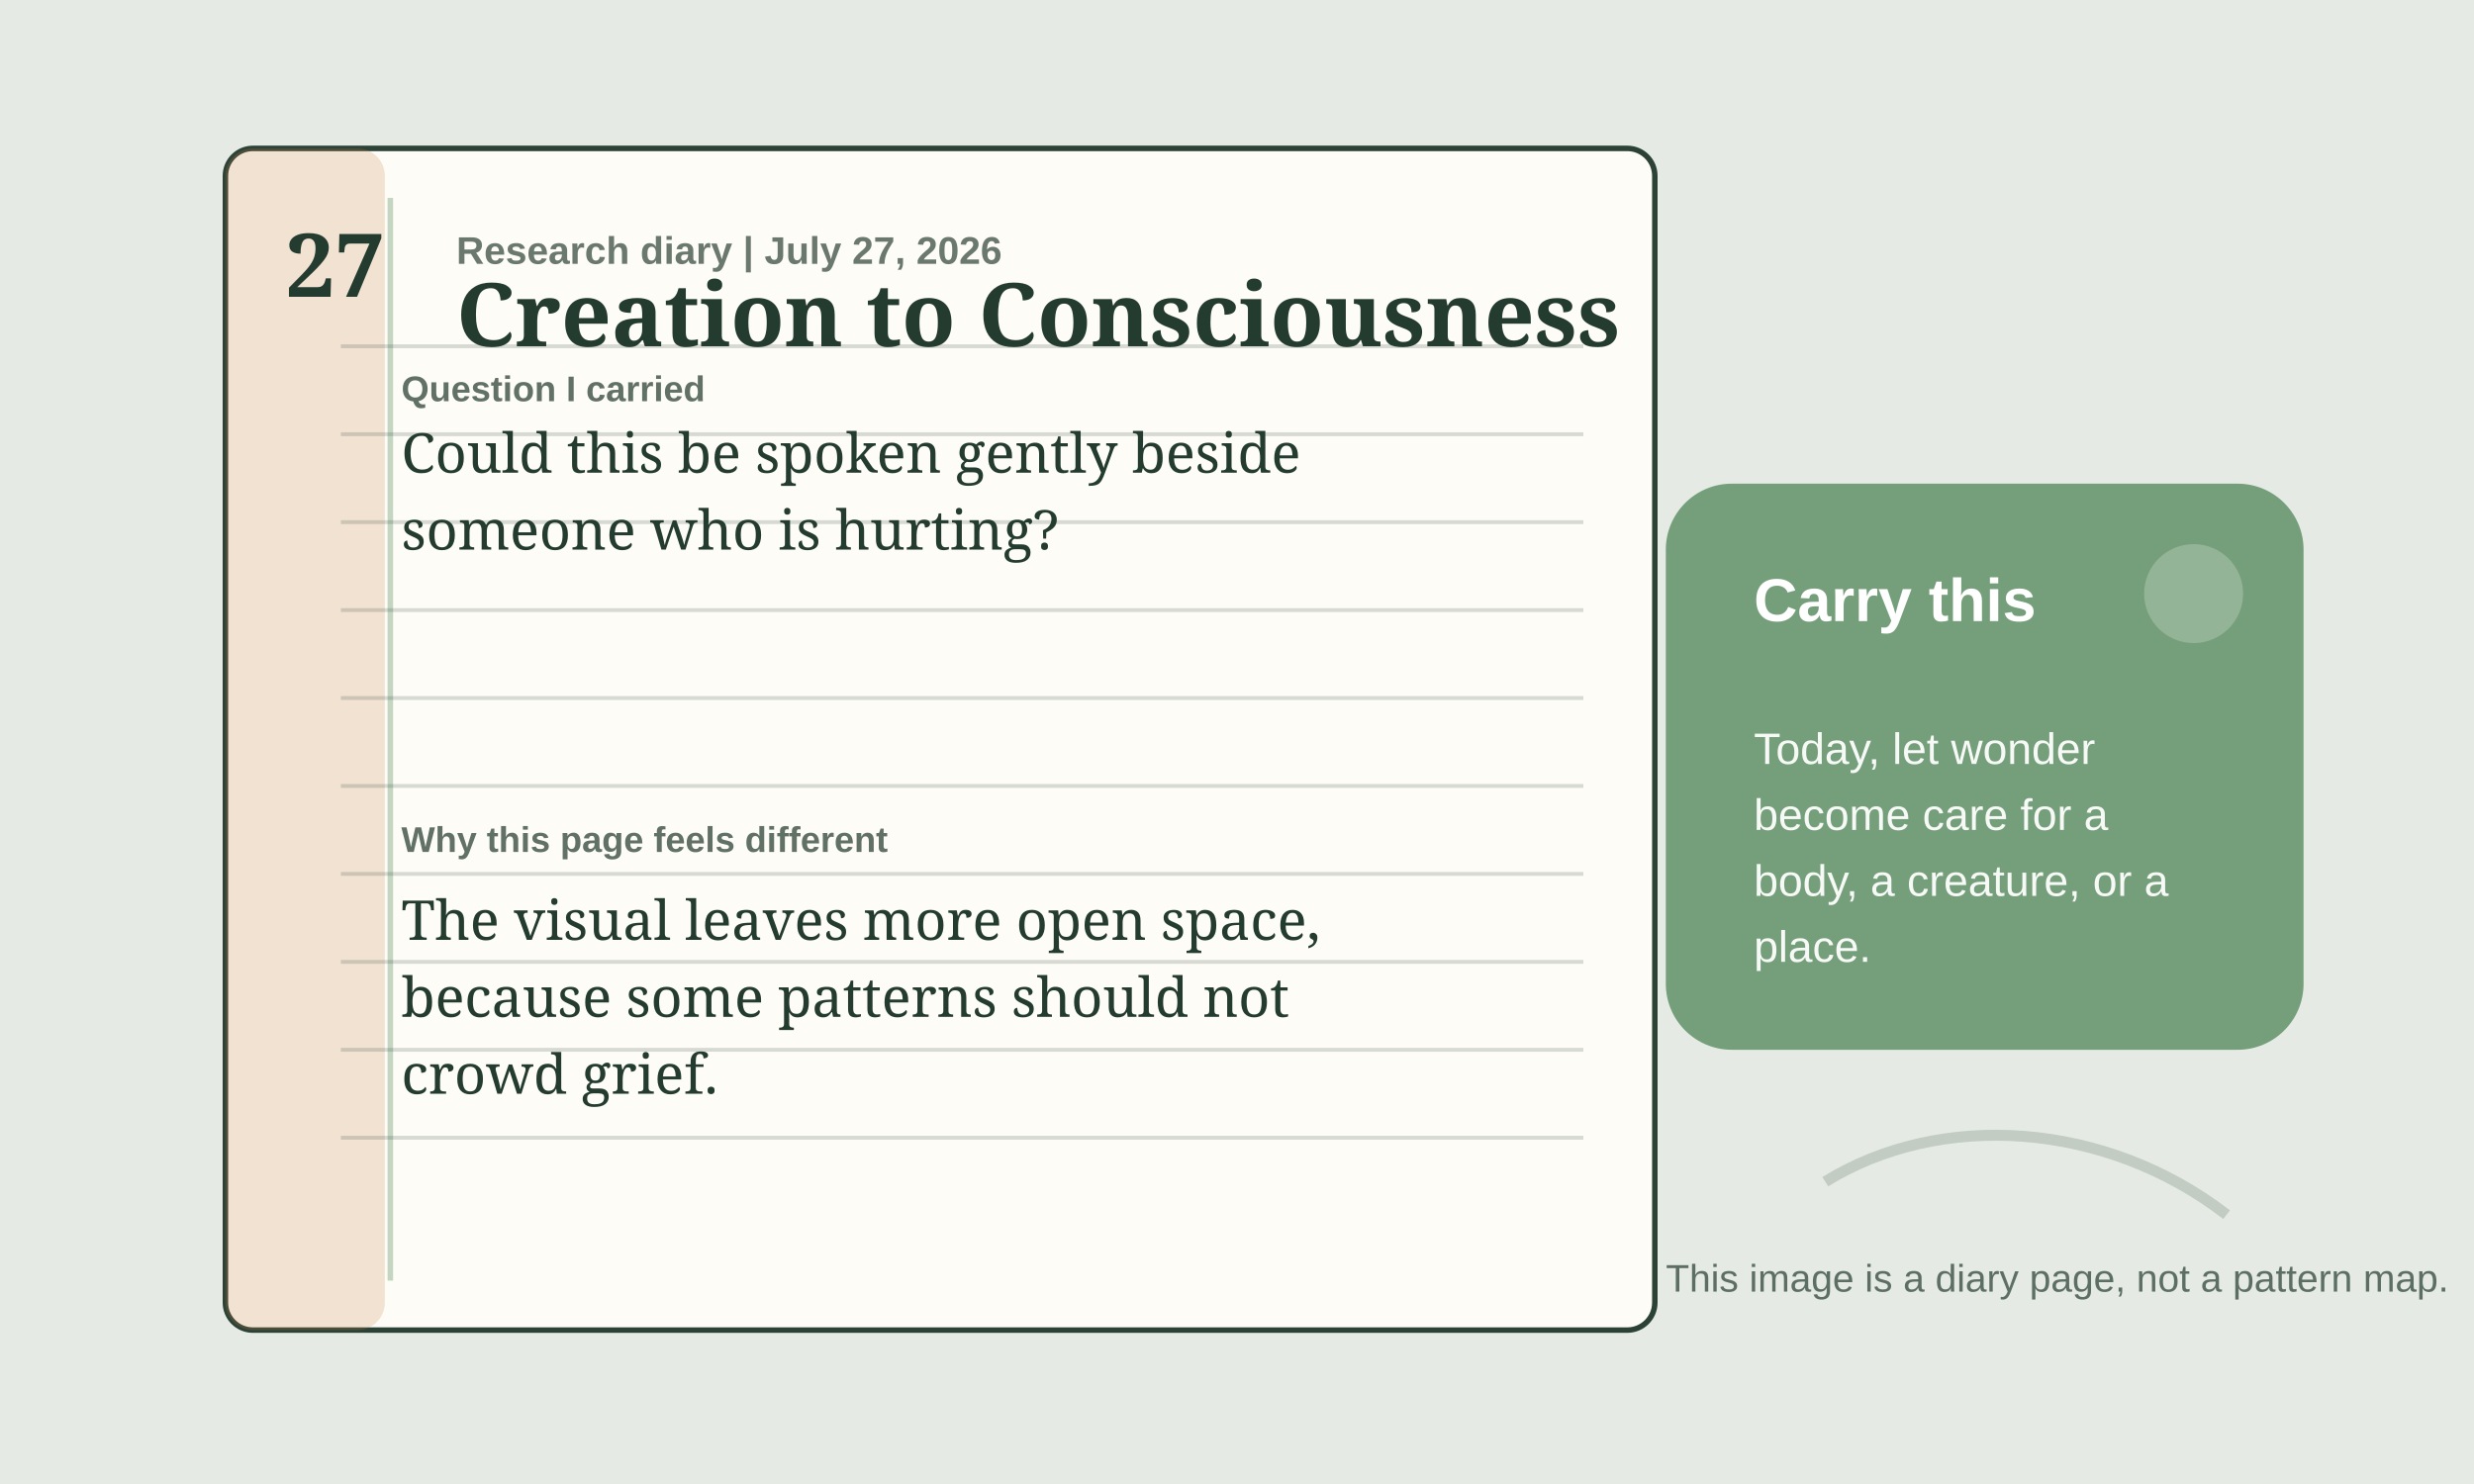
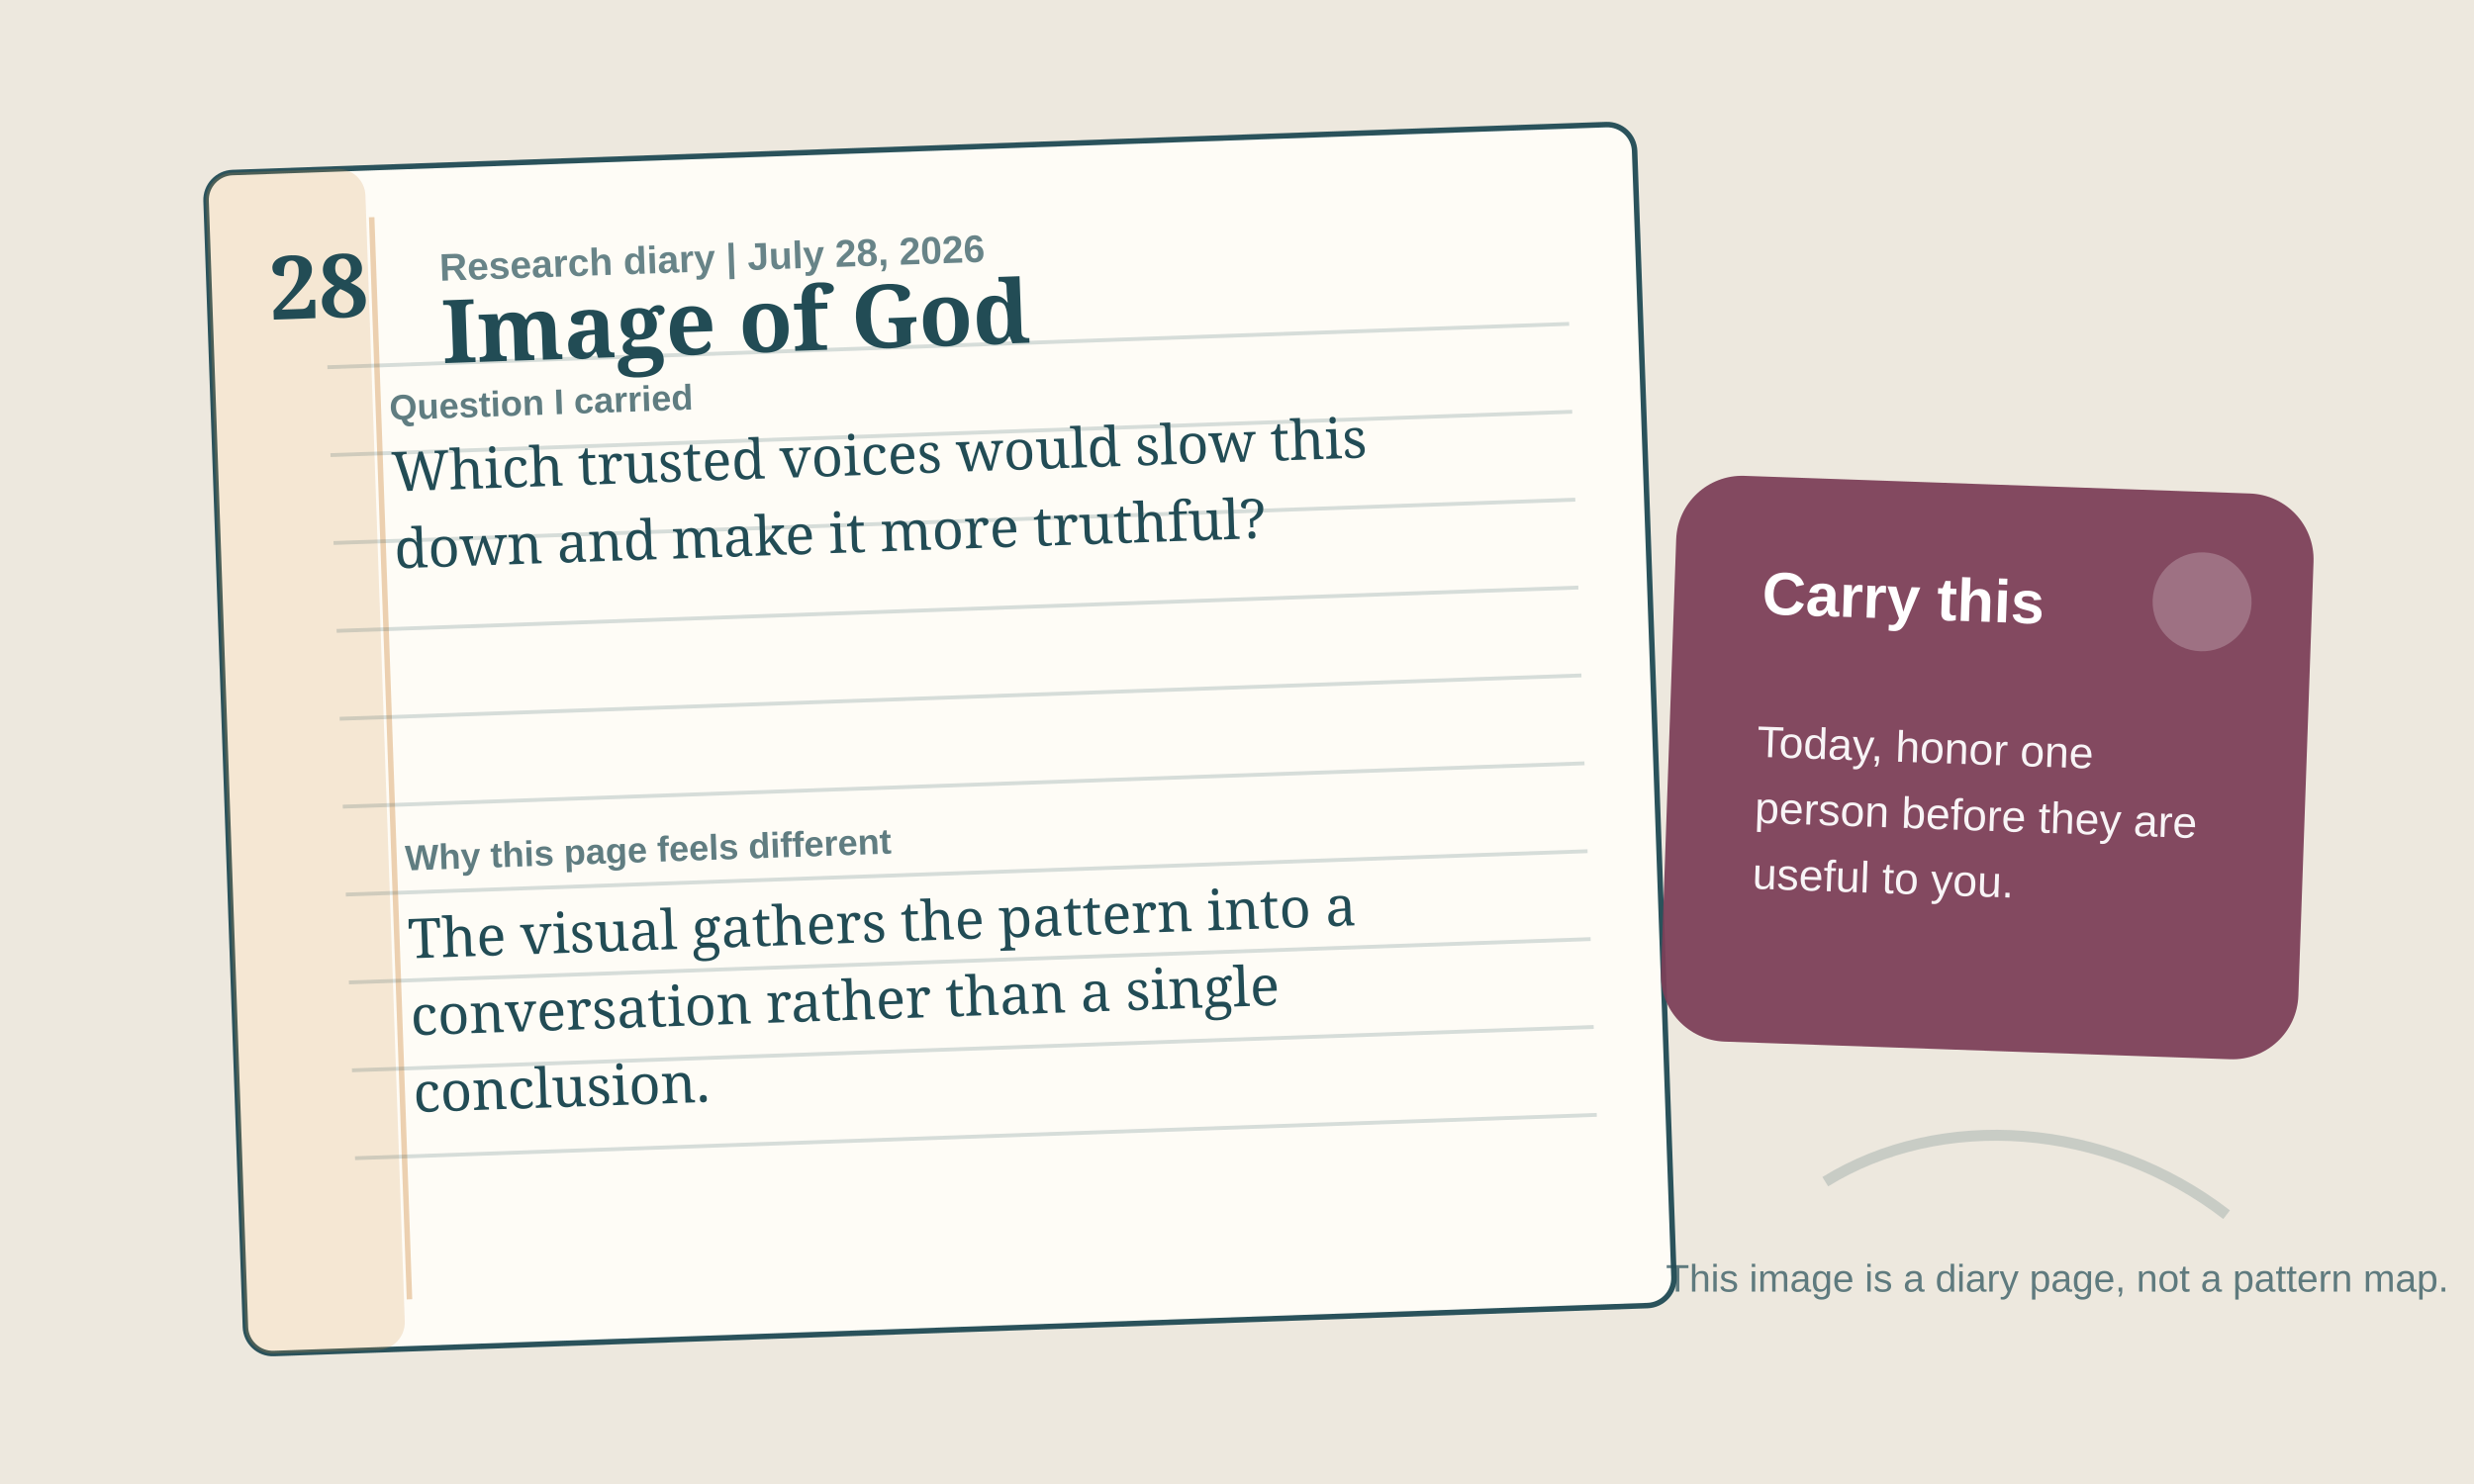
<svg xmlns="http://www.w3.org/2000/svg" width="900" height="540" viewBox="0 0 900 540" role="img" aria-labelledby="title desc">
  <style>
-     .eyebrow { font: 700 14px Arial, sans-serif; letter-spacing: 0; fill: #243b2f; opacity: 0.68; }
-     .title { font: 700 32px Georgia, serif; letter-spacing: 0; fill: #243b2f; }
-     .diary { font: 20px Georgia, serif; letter-spacing: 0; fill: #243b2f; }
-     .label { font: 700 13px Arial, sans-serif; letter-spacing: 0; fill: #243b2f; opacity: 0.72; }
+     .eyebrow { font: 700 14px Arial, sans-serif; letter-spacing: 0; fill: #224c55; opacity: 0.68; }
+     .title { font: 700 32px Georgia, serif; letter-spacing: 0; fill: #224c55; }
+     .diary { font: 20px Georgia, serif; letter-spacing: 0; fill: #224c55; }
+     .label { font: 700 13px Arial, sans-serif; letter-spacing: 0; fill: #224c55; opacity: 0.72; }
    .cardtitle { font: 700 22px Arial, sans-serif; letter-spacing: 0; fill: #ffffff; }
    .cardtext { font: 16px Arial, sans-serif; letter-spacing: 0; fill: #ffffff; opacity: 0.94; }
-     .small { font: 14px Arial, sans-serif; letter-spacing: 0; fill: #243b2f; opacity: 0.70; }
+     .small { font: 14px Arial, sans-serif; letter-spacing: 0; fill: #224c55; opacity: 0.70; }
  </style>
-   <rect width="900" height="540" fill="#eef3ed" />
-   <rect x="0" y="0" width="900" height="540" fill="#243b2f" opacity="0.05" />
-   <g transform="rotate(0 340 270)">
-     <rect x="82" y="54" width="520" height="430" rx="10" fill="#fffdf7" stroke="#243b2f" stroke-width="2" opacity="0.96" />
-     <rect x="82" y="54" width="58" height="430" rx="10" fill="#c47a43" opacity="0.20" />
-     <line x1="142" y1="72" x2="142" y2="466" stroke="#6e9a74" stroke-width="2" opacity="0.40" />
-     <line x1="124" y1="126" x2="576" y2="126" stroke="#243b2f" stroke-width="1.4" opacity="0.18" />
-     <line x1="124" y1="158" x2="576" y2="158" stroke="#243b2f" stroke-width="1.4" opacity="0.18" />
-     <line x1="124" y1="190" x2="576" y2="190" stroke="#243b2f" stroke-width="1.4" opacity="0.18" />
-     <line x1="124" y1="222" x2="576" y2="222" stroke="#243b2f" stroke-width="1.4" opacity="0.18" />
-     <line x1="124" y1="254" x2="576" y2="254" stroke="#243b2f" stroke-width="1.4" opacity="0.18" />
-     <line x1="124" y1="286" x2="576" y2="286" stroke="#243b2f" stroke-width="1.4" opacity="0.18" />
-     <line x1="124" y1="318" x2="576" y2="318" stroke="#243b2f" stroke-width="1.4" opacity="0.18" />
-     <line x1="124" y1="350" x2="576" y2="350" stroke="#243b2f" stroke-width="1.4" opacity="0.18" />
-     <line x1="124" y1="382" x2="576" y2="382" stroke="#243b2f" stroke-width="1.4" opacity="0.18" />
-     <line x1="124" y1="414" x2="576" y2="414" stroke="#243b2f" stroke-width="1.4" opacity="0.18" />
-     <text x="166" y="96" class="eyebrow">Research diary | July 27, 2026</text>
-     <text x="166" y="126" class="title">Creation to Consciousness</text>
+   <rect width="900" height="540" fill="#f7efe5" />
+   <rect x="0" y="0" width="900" height="540" fill="#224c55" opacity="0.05" />
+   <g transform="rotate(-2 340 270)">
+     <rect x="82" y="54" width="520" height="430" rx="10" fill="#fffdf7" stroke="#224c55" stroke-width="2" opacity="0.96" />
+     <rect x="82" y="54" width="58" height="430" rx="10" fill="#d18f46" opacity="0.20" />
+     <line x1="142" y1="72" x2="142" y2="466" stroke="#d18f46" stroke-width="2" opacity="0.40" />
+     <line x1="124" y1="126" x2="576" y2="126" stroke="#224c55" stroke-width="1.4" opacity="0.18" />
+     <line x1="124" y1="158" x2="576" y2="158" stroke="#224c55" stroke-width="1.4" opacity="0.18" />
+     <line x1="124" y1="190" x2="576" y2="190" stroke="#224c55" stroke-width="1.4" opacity="0.18" />
+     <line x1="124" y1="222" x2="576" y2="222" stroke="#224c55" stroke-width="1.4" opacity="0.18" />
+     <line x1="124" y1="254" x2="576" y2="254" stroke="#224c55" stroke-width="1.4" opacity="0.18" />
+     <line x1="124" y1="286" x2="576" y2="286" stroke="#224c55" stroke-width="1.4" opacity="0.18" />
+     <line x1="124" y1="318" x2="576" y2="318" stroke="#224c55" stroke-width="1.4" opacity="0.18" />
+     <line x1="124" y1="350" x2="576" y2="350" stroke="#224c55" stroke-width="1.4" opacity="0.18" />
+     <line x1="124" y1="382" x2="576" y2="382" stroke="#224c55" stroke-width="1.4" opacity="0.18" />
+     <line x1="124" y1="414" x2="576" y2="414" stroke="#224c55" stroke-width="1.4" opacity="0.18" />
+     <text x="166" y="96" class="eyebrow">Research diary | July 28, 2026</text>
+     <text x="166" y="126" class="title">Image of God</text>
    <text x="146" y="146" class="label">Question I carried</text>
-     <text x="104" y="108" class="title">27</text>
+     <text x="104" y="108" class="title">28</text>
  </g>
-   <g transform="rotate(0 340 270)">
-     <text x="146" y="172" class="diary">Could this be spoken gently beside</text>
-     <text x="146" y="200" class="diary">someone who is hurting?</text>
+   <g transform="rotate(-2 340 270)">
+     <text x="146" y="172" class="diary">Which trusted voices would slow this</text>
+     <text x="146" y="200" class="diary">down and make it more truthful?</text>
    <text x="146" y="310" class="label">Why this page feels different</text>
-     <text x="146" y="342" class="diary">The visual leaves more open space,</text>
-     <text x="146" y="370" class="diary">because some patterns should not</text>
-     <text x="146" y="398" class="diary">crowd grief.</text>
+     <text x="146" y="342" class="diary">The visual gathers the pattern into a</text>
+     <text x="146" y="370" class="diary">conversation rather than a single</text>
+     <text x="146" y="398" class="diary">conclusion.</text>
  </g>
-   <g transform="rotate(0 714 306)">
-     <rect x="606" y="176" width="232" height="206" rx="24" fill="#6e9a74" opacity="0.94" />
+   <g transform="rotate(2 714 306)">
+     <rect x="606" y="176" width="232" height="206" rx="24" fill="#7c3f58" opacity="0.94" />
    <circle cx="798" cy="216" r="18" fill="#ffffff" opacity="0.22" />
    <text x="638" y="226" class="cardtitle">Carry this</text>
-     <text x="638" y="278" class="cardtext">Today, let wonder</text>
-     <text x="638" y="302" class="cardtext">become care for a</text>
-     <text x="638" y="326" class="cardtext">body, a creature, or a</text>
-     <text x="638" y="350" class="cardtext">place.</text>
+     <text x="638" y="278" class="cardtext">Today, honor one</text>
+     <text x="638" y="302" class="cardtext">person before they are</text>
+     <text x="638" y="326" class="cardtext">useful to you.</text>
  </g>
-   <path d="M664 430 C706 404 766 408 810 442" fill="none" stroke="#243b2f" stroke-width="4" opacity="0.18" />
+   <path d="M664 430 C706 404 766 408 810 442" fill="none" stroke="#224c55" stroke-width="4" opacity="0.18" />
  <text x="606" y="470" class="small">This image is a diary page, not a pattern map.</text>
</svg>
